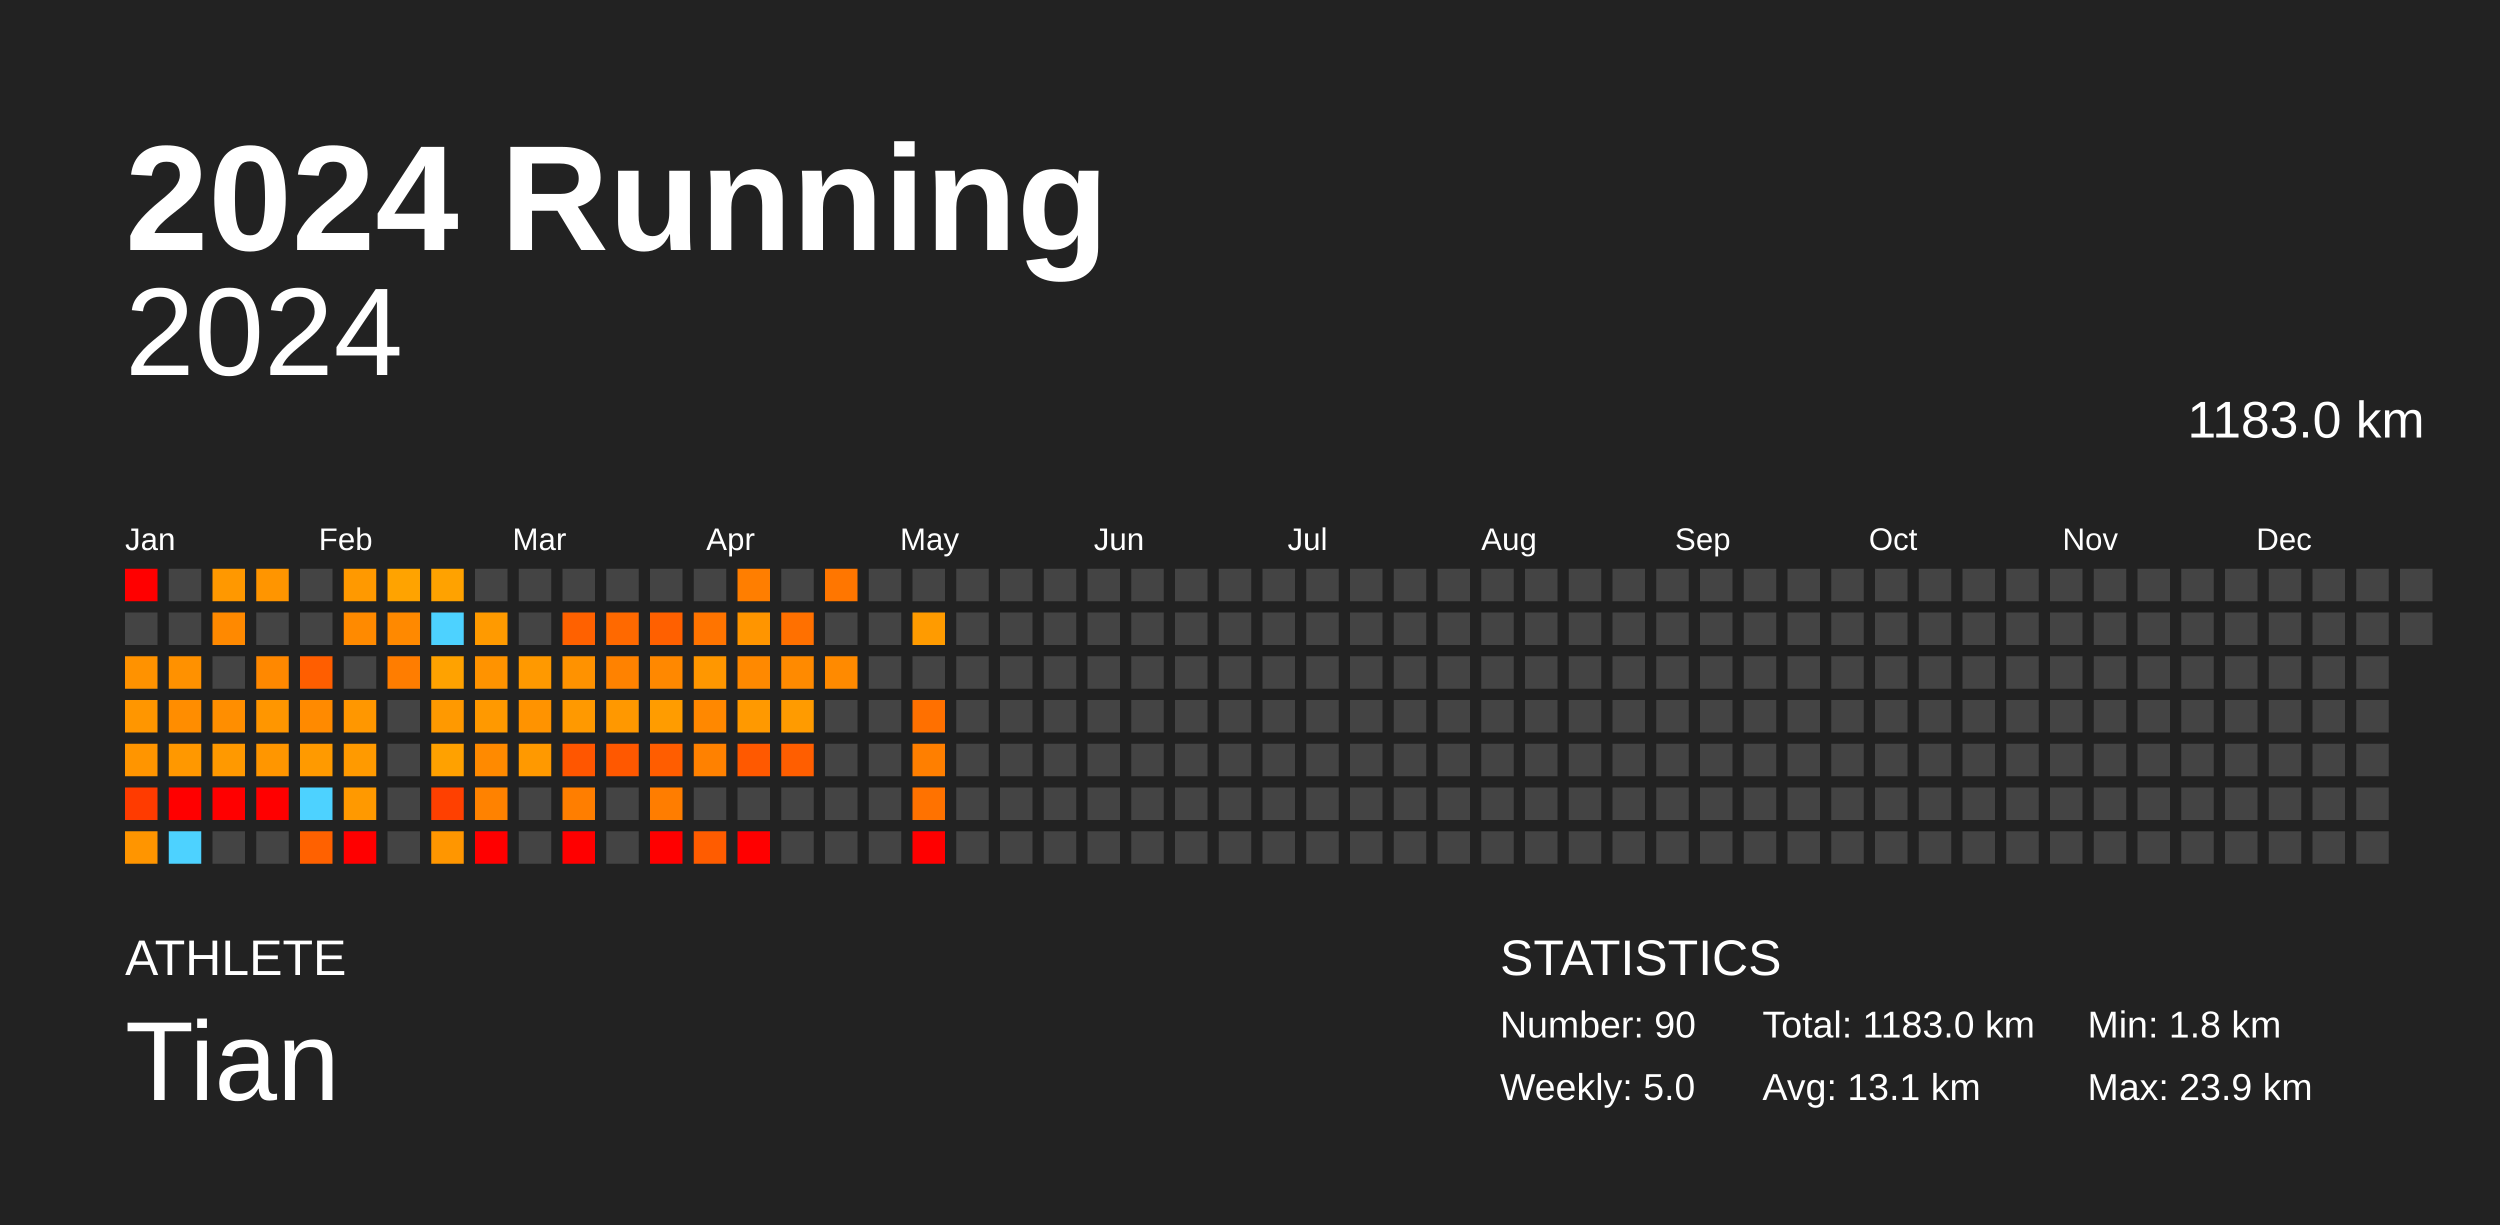
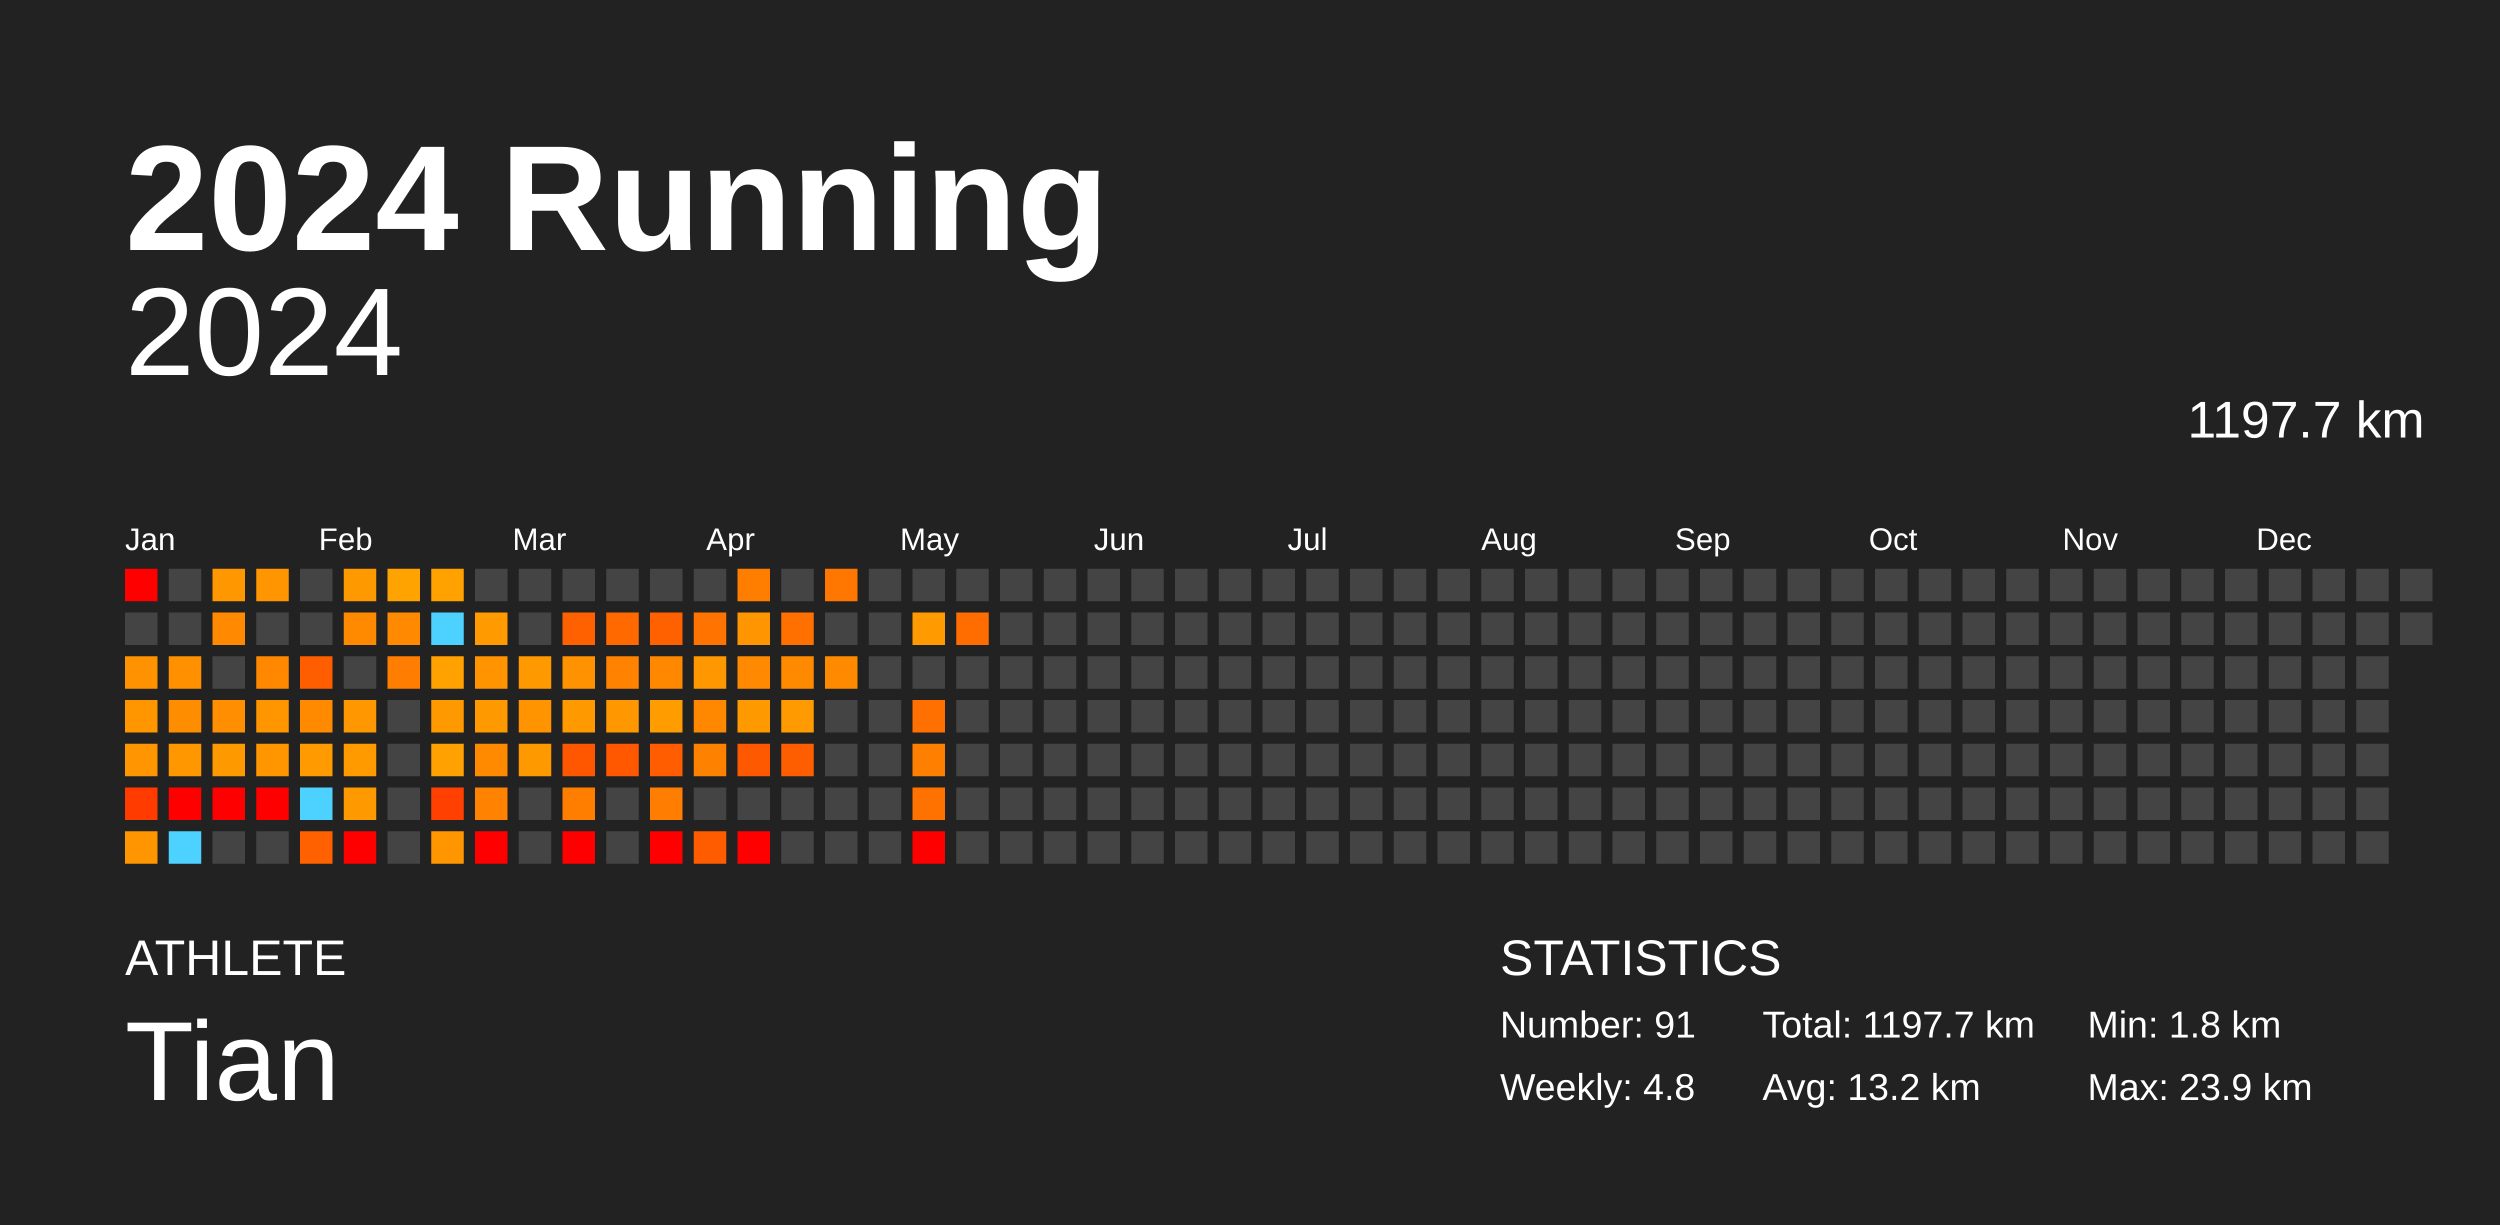
<svg xmlns="http://www.w3.org/2000/svg" baseProfile="full" height="98mm" version="1.1" viewBox="0,0,200,98" width="200mm">
  <defs />
  <rect fill="#222222" height="98" width="200" x="0" y="0" />
  <text fill="#FFFFFF" style="font-size:12px; font-family:Arial; font-weight:bold;" x="10" y="20">2024 Running</text>
  <text fill="#FFFFFF" style="font-size:4px; font-family:Arial" x="10" y="78">ATHLETE</text>
  <text fill="#FFFFFF" style="font-size:9px; font-family:Arial" x="10" y="88">Tian</text>
  <text fill="#FFFFFF" style="font-size:4px; font-family:Arial" x="120" y="78">STATISTICS</text>
-   <text fill="#FFFFFF" style="font-size:3px; font-family:Arial" x="120" y="83">Number: 90</text>
-   <text fill="#FFFFFF" style="font-size:3px; font-family:Arial" x="120" y="88">Weekly: 5.0</text>
-   <text fill="#FFFFFF" style="font-size:3px; font-family:Arial" x="141" y="83">Total: 1183.0 km</text>
-   <text fill="#FFFFFF" style="font-size:3px; font-family:Arial" x="141" y="88">Avg: 13.1 km</text>
+   <text fill="#FFFFFF" style="font-size:3px; font-family:Arial" x="120" y="83">Number: 91</text>
+   <text fill="#FFFFFF" style="font-size:3px; font-family:Arial" x="120" y="88">Weekly: 4.8</text>
+   <text fill="#FFFFFF" style="font-size:3px; font-family:Arial" x="141" y="83">Total: 1197.7 km</text>
+   <text fill="#FFFFFF" style="font-size:3px; font-family:Arial" x="141" y="88">Avg: 13.2 km</text>
  <text fill="#FFFFFF" style="font-size:3px; font-family:Arial" x="167" y="83">Min: 1.8 km</text>
  <text fill="#FFFFFF" style="font-size:3px; font-family:Arial" x="167" y="88">Max: 23.9 km</text>
  <text alignment-baseline="hanging" fill="#FFFFFF" style="font-size:10.0px; font-family:Arial;" x="10" y="30">2024</text>
-   <text alignment-baseline="hanging" fill="#FFFFFF" style="font-size:4.125px; font-family:Arial;" x="175" y="35">1183.0 km</text>
+   <text alignment-baseline="hanging" fill="#FFFFFF" style="font-size:4.125px; font-family:Arial;" x="175" y="35">1197.7 km</text>
  <text fill="#FFFFFF" style="font-size:2.5px; font-family:Arial" x="10.0" y="44">Jan</text>
  <text fill="#FFFFFF" style="font-size:2.5px; font-family:Arial" x="25.5" y="44">Feb</text>
  <text fill="#FFFFFF" style="font-size:2.5px; font-family:Arial" x="41.0" y="44">Mar</text>
  <text fill="#FFFFFF" style="font-size:2.5px; font-family:Arial" x="56.5" y="44">Apr</text>
  <text fill="#FFFFFF" style="font-size:2.5px; font-family:Arial" x="72.0" y="44">May</text>
  <text fill="#FFFFFF" style="font-size:2.5px; font-family:Arial" x="87.5" y="44">Jun</text>
  <text fill="#FFFFFF" style="font-size:2.5px; font-family:Arial" x="103.0" y="44">Jul</text>
  <text fill="#FFFFFF" style="font-size:2.5px; font-family:Arial" x="118.5" y="44">Aug</text>
  <text fill="#FFFFFF" style="font-size:2.5px; font-family:Arial" x="134.0" y="44">Sep</text>
  <text fill="#FFFFFF" style="font-size:2.5px; font-family:Arial" x="149.5" y="44">Oct</text>
  <text fill="#FFFFFF" style="font-size:2.5px; font-family:Arial" x="165.0" y="44">Nov</text>
  <text fill="#FFFFFF" style="font-size:2.5px; font-family:Arial" x="180.5" y="44">Dec</text>
  <rect fill="red" height="2.6" width="2.6" x="10.0" y="45.5" />
  <rect fill="#444444" height="2.6" width="2.6" x="10.0" y="49.0" />
  <rect fill="#ff9200" height="2.6" width="2.6" x="10.0" y="52.5" />
  <rect fill="#ff9600" height="2.6" width="2.6" x="10.0" y="56.0" />
  <rect fill="#ff9500" height="2.6" width="2.6" x="10.0" y="59.5" />
  <rect fill="#ff3b00" height="2.6" width="2.6" x="10.0" y="63.0" />
  <rect fill="#ff9500" height="2.6" width="2.6" x="10.0" y="66.5" />
  <rect fill="#444444" height="2.6" width="2.6" x="13.5" y="45.5" />
  <rect fill="#444444" height="2.6" width="2.6" x="13.5" y="49.0" />
  <rect fill="#ff9100" height="2.6" width="2.6" x="13.5" y="52.5" />
  <rect fill="#ff8d00" height="2.6" width="2.6" x="13.5" y="56.0" />
  <rect fill="#ff9800" height="2.6" width="2.6" x="13.5" y="59.5" />
  <rect fill="red" height="2.6" width="2.6" x="13.5" y="63.0" />
  <rect fill="#4dd2ff" height="2.6" width="2.6" x="13.5" y="66.5" />
  <rect fill="#ff9800" height="2.6" width="2.6" x="17.0" y="45.5" />
  <rect fill="#ff8900" height="2.6" width="2.6" x="17.0" y="49.0" />
  <rect fill="#444444" height="2.6" width="2.6" x="17.0" y="52.5" />
  <rect fill="#ff8e00" height="2.6" width="2.6" x="17.0" y="56.0" />
  <rect fill="#ff9900" height="2.6" width="2.6" x="17.0" y="59.5" />
  <rect fill="red" height="2.6" width="2.6" x="17.0" y="63.0" />
  <rect fill="#444444" height="2.6" width="2.6" x="17.0" y="66.5" />
  <rect fill="#ff9500" height="2.6" width="2.6" x="20.5" y="45.5" />
  <rect fill="#444444" height="2.6" width="2.6" x="20.5" y="49.0" />
  <rect fill="#ff8800" height="2.6" width="2.6" x="20.5" y="52.5" />
  <rect fill="#ff9600" height="2.6" width="2.6" x="20.5" y="56.0" />
  <rect fill="#ff9600" height="2.6" width="2.6" x="20.5" y="59.5" />
  <rect fill="red" height="2.6" width="2.6" x="20.5" y="63.0" />
  <rect fill="#444444" height="2.6" width="2.6" x="20.5" y="66.5" />
  <rect fill="#444444" height="2.6" width="2.6" x="24.0" y="45.5" />
  <rect fill="#444444" height="2.6" width="2.6" x="24.0" y="49.0" />
  <rect fill="#ff5e00" height="2.6" width="2.6" x="24.0" y="52.5" />
  <rect fill="#ff8a00" height="2.6" width="2.6" x="24.0" y="56.0" />
  <rect fill="#ff9a00" height="2.6" width="2.6" x="24.0" y="59.5" />
  <rect fill="#4dd2ff" height="2.6" width="2.6" x="24.0" y="63.0" />
  <rect fill="#ff6100" height="2.6" width="2.6" x="24.0" y="66.5" />
  <rect fill="#ff9900" height="2.6" width="2.6" x="27.5" y="45.5" />
  <rect fill="#ff8a00" height="2.6" width="2.6" x="27.5" y="49.0" />
  <rect fill="#444444" height="2.6" width="2.6" x="27.5" y="52.5" />
  <rect fill="#ff9700" height="2.6" width="2.6" x="27.5" y="56.0" />
  <rect fill="#ff9a00" height="2.6" width="2.6" x="27.5" y="59.5" />
  <rect fill="#ff9900" height="2.6" width="2.6" x="27.5" y="63.0" />
  <rect fill="red" height="2.6" width="2.6" x="27.5" y="66.5" />
  <rect fill="#ffa300" height="2.6" width="2.6" x="31.0" y="45.5" />
  <rect fill="#ff8900" height="2.6" width="2.6" x="31.0" y="49.0" />
  <rect fill="#ff7d00" height="2.6" width="2.6" x="31.0" y="52.5" />
  <rect fill="#444444" height="2.6" width="2.6" x="31.0" y="56.0" />
  <rect fill="#444444" height="2.6" width="2.6" x="31.0" y="59.5" />
  <rect fill="#444444" height="2.6" width="2.6" x="31.0" y="63.0" />
  <rect fill="#444444" height="2.6" width="2.6" x="31.0" y="66.5" />
  <rect fill="#ffa200" height="2.6" width="2.6" x="34.5" y="45.5" />
  <rect fill="#4dd2ff" height="2.6" width="2.6" x="34.5" y="49.0" />
  <rect fill="#ffa200" height="2.6" width="2.6" x="34.5" y="52.5" />
  <rect fill="#ff9900" height="2.6" width="2.6" x="34.5" y="56.0" />
  <rect fill="#ffa100" height="2.6" width="2.6" x="34.5" y="59.5" />
  <rect fill="#ff4000" height="2.6" width="2.6" x="34.5" y="63.0" />
  <rect fill="#ff9600" height="2.6" width="2.6" x="34.5" y="66.5" />
  <rect fill="#444444" height="2.6" width="2.6" x="38.0" y="45.5" />
  <rect fill="#ff9a00" height="2.6" width="2.6" x="38.0" y="49.0" />
  <rect fill="#ff9300" height="2.6" width="2.6" x="38.0" y="52.5" />
  <rect fill="#ff9900" height="2.6" width="2.6" x="38.0" y="56.0" />
  <rect fill="#ff8a00" height="2.6" width="2.6" x="38.0" y="59.5" />
  <rect fill="#ff8200" height="2.6" width="2.6" x="38.0" y="63.0" />
  <rect fill="red" height="2.6" width="2.6" x="38.0" y="66.5" />
  <rect fill="#444444" height="2.6" width="2.6" x="41.5" y="45.5" />
  <rect fill="#444444" height="2.6" width="2.6" x="41.5" y="49.0" />
  <rect fill="#ff9900" height="2.6" width="2.6" x="41.5" y="52.5" />
  <rect fill="#ff9300" height="2.6" width="2.6" x="41.5" y="56.0" />
  <rect fill="#ff9900" height="2.6" width="2.6" x="41.5" y="59.5" />
  <rect fill="#444444" height="2.6" width="2.6" x="41.5" y="63.0" />
  <rect fill="#444444" height="2.6" width="2.6" x="41.5" y="66.5" />
  <rect fill="#444444" height="2.6" width="2.6" x="45.0" y="45.5" />
  <rect fill="#ff6100" height="2.6" width="2.6" x="45.0" y="49.0" />
  <rect fill="#ff9200" height="2.6" width="2.6" x="45.0" y="52.5" />
  <rect fill="#ff9900" height="2.6" width="2.6" x="45.0" y="56.0" />
  <rect fill="#ff5600" height="2.6" width="2.6" x="45.0" y="59.5" />
  <rect fill="#ff7e00" height="2.6" width="2.6" x="45.0" y="63.0" />
  <rect fill="red" height="2.6" width="2.6" x="45.0" y="66.5" />
  <rect fill="#444444" height="2.6" width="2.6" x="48.5" y="45.5" />
  <rect fill="#ff6900" height="2.6" width="2.6" x="48.5" y="49.0" />
  <rect fill="#ff8200" height="2.6" width="2.6" x="48.5" y="52.5" />
  <rect fill="#ff9800" height="2.6" width="2.6" x="48.5" y="56.0" />
  <rect fill="#ff5800" height="2.6" width="2.6" x="48.5" y="59.5" />
  <rect fill="#444444" height="2.6" width="2.6" x="48.5" y="63.0" />
  <rect fill="#444444" height="2.6" width="2.6" x="48.5" y="66.5" />
  <rect fill="#444444" height="2.6" width="2.6" x="52.0" y="45.5" />
  <rect fill="#ff6000" height="2.6" width="2.6" x="52.0" y="49.0" />
  <rect fill="#ff8800" height="2.6" width="2.6" x="52.0" y="52.5" />
  <rect fill="#ff9c00" height="2.6" width="2.6" x="52.0" y="56.0" />
  <rect fill="#ff5d00" height="2.6" width="2.6" x="52.0" y="59.5" />
  <rect fill="#ff7d00" height="2.6" width="2.6" x="52.0" y="63.0" />
  <rect fill="red" height="2.6" width="2.6" x="52.0" y="66.5" />
  <rect fill="#444444" height="2.6" width="2.6" x="55.5" y="45.5" />
  <rect fill="#ff7400" height="2.6" width="2.6" x="55.5" y="49.0" />
  <rect fill="#ff9700" height="2.6" width="2.6" x="55.5" y="52.5" />
  <rect fill="#ff8800" height="2.6" width="2.6" x="55.5" y="56.0" />
  <rect fill="#ff8100" height="2.6" width="2.6" x="55.5" y="59.5" />
  <rect fill="#444444" height="2.6" width="2.6" x="55.5" y="63.0" />
  <rect fill="#ff5c00" height="2.6" width="2.6" x="55.5" y="66.5" />
  <rect fill="#ff7e00" height="2.6" width="2.6" x="59.0" y="45.5" />
  <rect fill="#ff9500" height="2.6" width="2.6" x="59.0" y="49.0" />
  <rect fill="#ff8900" height="2.6" width="2.6" x="59.0" y="52.5" />
  <rect fill="#ff9900" height="2.6" width="2.6" x="59.0" y="56.0" />
  <rect fill="#ff5900" height="2.6" width="2.6" x="59.0" y="59.5" />
  <rect fill="#444444" height="2.6" width="2.6" x="59.0" y="63.0" />
  <rect fill="red" height="2.6" width="2.6" x="59.0" y="66.5" />
  <rect fill="#444444" height="2.6" width="2.6" x="62.5" y="45.5" />
  <rect fill="#ff7000" height="2.6" width="2.6" x="62.5" y="49.0" />
  <rect fill="#ff8a00" height="2.6" width="2.6" x="62.5" y="52.5" />
  <rect fill="#ff9b00" height="2.6" width="2.6" x="62.5" y="56.0" />
  <rect fill="#ff5e00" height="2.6" width="2.6" x="62.5" y="59.5" />
  <rect fill="#444444" height="2.6" width="2.6" x="62.5" y="63.0" />
  <rect fill="#444444" height="2.6" width="2.6" x="62.5" y="66.5" />
  <rect fill="#ff7600" height="2.6" width="2.6" x="66.0" y="45.5" />
  <rect fill="#444444" height="2.6" width="2.6" x="66.0" y="49.0" />
  <rect fill="#ff8a00" height="2.6" width="2.6" x="66.0" y="52.5" />
  <rect fill="#444444" height="2.6" width="2.6" x="66.0" y="56.0" />
  <rect fill="#444444" height="2.6" width="2.6" x="66.0" y="59.5" />
  <rect fill="#444444" height="2.6" width="2.6" x="66.0" y="63.0" />
  <rect fill="#444444" height="2.6" width="2.6" x="66.0" y="66.5" />
  <rect fill="#444444" height="2.6" width="2.6" x="69.5" y="45.5" />
  <rect fill="#444444" height="2.6" width="2.6" x="69.5" y="49.0" />
  <rect fill="#444444" height="2.6" width="2.6" x="69.5" y="52.5" />
  <rect fill="#444444" height="2.6" width="2.6" x="69.5" y="56.0" />
  <rect fill="#444444" height="2.6" width="2.6" x="69.5" y="59.5" />
  <rect fill="#444444" height="2.6" width="2.6" x="69.5" y="63.0" />
  <rect fill="#444444" height="2.6" width="2.6" x="69.5" y="66.5" />
  <rect fill="#444444" height="2.6" width="2.6" x="73.0" y="45.5" />
  <rect fill="#ff9b00" height="2.6" width="2.6" x="73.0" y="49.0" />
  <rect fill="#444444" height="2.6" width="2.6" x="73.0" y="52.5" />
  <rect fill="#ff7000" height="2.6" width="2.6" x="73.0" y="56.0" />
  <rect fill="#ff7f00" height="2.6" width="2.6" x="73.0" y="59.5" />
  <rect fill="#ff7200" height="2.6" width="2.6" x="73.0" y="63.0" />
  <rect fill="red" height="2.6" width="2.6" x="73.0" y="66.5" />
  <rect fill="#444444" height="2.6" width="2.6" x="76.5" y="45.5" />
-   <rect fill="#444444" height="2.6" width="2.6" x="76.5" y="49.0" />
+   <rect fill="#ff6c00" height="2.6" width="2.6" x="76.5" y="49.0" />
  <rect fill="#444444" height="2.6" width="2.6" x="76.5" y="52.5" />
  <rect fill="#444444" height="2.6" width="2.6" x="76.5" y="56.0" />
  <rect fill="#444444" height="2.6" width="2.6" x="76.5" y="59.5" />
  <rect fill="#444444" height="2.6" width="2.6" x="76.5" y="63.0" />
  <rect fill="#444444" height="2.6" width="2.6" x="76.5" y="66.5" />
  <rect fill="#444444" height="2.6" width="2.6" x="80.0" y="45.5" />
  <rect fill="#444444" height="2.6" width="2.6" x="80.0" y="49.0" />
  <rect fill="#444444" height="2.6" width="2.6" x="80.0" y="52.5" />
  <rect fill="#444444" height="2.6" width="2.6" x="80.0" y="56.0" />
  <rect fill="#444444" height="2.6" width="2.6" x="80.0" y="59.5" />
  <rect fill="#444444" height="2.6" width="2.6" x="80.0" y="63.0" />
  <rect fill="#444444" height="2.6" width="2.6" x="80.0" y="66.5" />
  <rect fill="#444444" height="2.6" width="2.6" x="83.5" y="45.5" />
  <rect fill="#444444" height="2.6" width="2.6" x="83.5" y="49.0" />
  <rect fill="#444444" height="2.6" width="2.6" x="83.5" y="52.5" />
  <rect fill="#444444" height="2.6" width="2.6" x="83.5" y="56.0" />
  <rect fill="#444444" height="2.6" width="2.6" x="83.5" y="59.5" />
  <rect fill="#444444" height="2.6" width="2.6" x="83.5" y="63.0" />
  <rect fill="#444444" height="2.6" width="2.6" x="83.5" y="66.5" />
  <rect fill="#444444" height="2.6" width="2.6" x="87.0" y="45.5" />
  <rect fill="#444444" height="2.6" width="2.6" x="87.0" y="49.0" />
  <rect fill="#444444" height="2.6" width="2.6" x="87.0" y="52.5" />
  <rect fill="#444444" height="2.6" width="2.6" x="87.0" y="56.0" />
  <rect fill="#444444" height="2.6" width="2.6" x="87.0" y="59.5" />
  <rect fill="#444444" height="2.6" width="2.6" x="87.0" y="63.0" />
  <rect fill="#444444" height="2.6" width="2.6" x="87.0" y="66.5" />
  <rect fill="#444444" height="2.6" width="2.6" x="90.5" y="45.5" />
  <rect fill="#444444" height="2.6" width="2.6" x="90.5" y="49.0" />
  <rect fill="#444444" height="2.6" width="2.6" x="90.5" y="52.5" />
  <rect fill="#444444" height="2.6" width="2.6" x="90.5" y="56.0" />
  <rect fill="#444444" height="2.6" width="2.6" x="90.5" y="59.5" />
  <rect fill="#444444" height="2.6" width="2.6" x="90.5" y="63.0" />
  <rect fill="#444444" height="2.6" width="2.6" x="90.5" y="66.5" />
  <rect fill="#444444" height="2.6" width="2.6" x="94.0" y="45.5" />
  <rect fill="#444444" height="2.6" width="2.6" x="94.0" y="49.0" />
  <rect fill="#444444" height="2.6" width="2.6" x="94.0" y="52.5" />
  <rect fill="#444444" height="2.6" width="2.6" x="94.0" y="56.0" />
  <rect fill="#444444" height="2.6" width="2.6" x="94.0" y="59.5" />
  <rect fill="#444444" height="2.6" width="2.6" x="94.0" y="63.0" />
  <rect fill="#444444" height="2.6" width="2.6" x="94.0" y="66.5" />
  <rect fill="#444444" height="2.6" width="2.6" x="97.5" y="45.5" />
  <rect fill="#444444" height="2.6" width="2.6" x="97.5" y="49.0" />
  <rect fill="#444444" height="2.6" width="2.6" x="97.5" y="52.5" />
  <rect fill="#444444" height="2.6" width="2.6" x="97.5" y="56.0" />
  <rect fill="#444444" height="2.6" width="2.6" x="97.5" y="59.5" />
  <rect fill="#444444" height="2.6" width="2.6" x="97.5" y="63.0" />
  <rect fill="#444444" height="2.6" width="2.6" x="97.5" y="66.5" />
  <rect fill="#444444" height="2.6" width="2.6" x="101.0" y="45.5" />
  <rect fill="#444444" height="2.6" width="2.6" x="101.0" y="49.0" />
  <rect fill="#444444" height="2.6" width="2.6" x="101.0" y="52.5" />
  <rect fill="#444444" height="2.6" width="2.6" x="101.0" y="56.0" />
  <rect fill="#444444" height="2.6" width="2.6" x="101.0" y="59.5" />
  <rect fill="#444444" height="2.6" width="2.6" x="101.0" y="63.0" />
  <rect fill="#444444" height="2.6" width="2.6" x="101.0" y="66.5" />
  <rect fill="#444444" height="2.6" width="2.6" x="104.5" y="45.5" />
  <rect fill="#444444" height="2.6" width="2.6" x="104.5" y="49.0" />
  <rect fill="#444444" height="2.6" width="2.6" x="104.5" y="52.5" />
  <rect fill="#444444" height="2.6" width="2.6" x="104.5" y="56.0" />
  <rect fill="#444444" height="2.6" width="2.6" x="104.5" y="59.5" />
  <rect fill="#444444" height="2.6" width="2.6" x="104.5" y="63.0" />
  <rect fill="#444444" height="2.6" width="2.6" x="104.5" y="66.5" />
  <rect fill="#444444" height="2.6" width="2.6" x="108.0" y="45.5" />
  <rect fill="#444444" height="2.6" width="2.6" x="108.0" y="49.0" />
  <rect fill="#444444" height="2.6" width="2.6" x="108.0" y="52.5" />
  <rect fill="#444444" height="2.6" width="2.6" x="108.0" y="56.0" />
  <rect fill="#444444" height="2.6" width="2.6" x="108.0" y="59.5" />
  <rect fill="#444444" height="2.6" width="2.6" x="108.0" y="63.0" />
  <rect fill="#444444" height="2.6" width="2.6" x="108.0" y="66.5" />
  <rect fill="#444444" height="2.6" width="2.6" x="111.5" y="45.5" />
  <rect fill="#444444" height="2.6" width="2.6" x="111.5" y="49.0" />
  <rect fill="#444444" height="2.6" width="2.6" x="111.5" y="52.5" />
  <rect fill="#444444" height="2.6" width="2.6" x="111.5" y="56.0" />
  <rect fill="#444444" height="2.6" width="2.6" x="111.5" y="59.5" />
  <rect fill="#444444" height="2.6" width="2.6" x="111.5" y="63.0" />
  <rect fill="#444444" height="2.6" width="2.6" x="111.5" y="66.5" />
  <rect fill="#444444" height="2.6" width="2.6" x="115.0" y="45.5" />
  <rect fill="#444444" height="2.6" width="2.6" x="115.0" y="49.0" />
  <rect fill="#444444" height="2.6" width="2.6" x="115.0" y="52.5" />
  <rect fill="#444444" height="2.6" width="2.6" x="115.0" y="56.0" />
  <rect fill="#444444" height="2.6" width="2.6" x="115.0" y="59.5" />
  <rect fill="#444444" height="2.6" width="2.6" x="115.0" y="63.0" />
  <rect fill="#444444" height="2.6" width="2.6" x="115.0" y="66.5" />
  <rect fill="#444444" height="2.6" width="2.6" x="118.5" y="45.5" />
  <rect fill="#444444" height="2.6" width="2.6" x="118.5" y="49.0" />
  <rect fill="#444444" height="2.6" width="2.6" x="118.5" y="52.5" />
  <rect fill="#444444" height="2.6" width="2.6" x="118.5" y="56.0" />
  <rect fill="#444444" height="2.6" width="2.6" x="118.5" y="59.5" />
  <rect fill="#444444" height="2.6" width="2.6" x="118.5" y="63.0" />
  <rect fill="#444444" height="2.6" width="2.6" x="118.5" y="66.5" />
  <rect fill="#444444" height="2.6" width="2.6" x="122.0" y="45.5" />
  <rect fill="#444444" height="2.6" width="2.6" x="122.0" y="49.0" />
  <rect fill="#444444" height="2.6" width="2.6" x="122.0" y="52.5" />
  <rect fill="#444444" height="2.6" width="2.6" x="122.0" y="56.0" />
  <rect fill="#444444" height="2.6" width="2.6" x="122.0" y="59.5" />
  <rect fill="#444444" height="2.6" width="2.6" x="122.0" y="63.0" />
  <rect fill="#444444" height="2.6" width="2.6" x="122.0" y="66.5" />
  <rect fill="#444444" height="2.6" width="2.6" x="125.5" y="45.5" />
  <rect fill="#444444" height="2.6" width="2.6" x="125.5" y="49.0" />
  <rect fill="#444444" height="2.6" width="2.6" x="125.5" y="52.5" />
  <rect fill="#444444" height="2.6" width="2.6" x="125.5" y="56.0" />
  <rect fill="#444444" height="2.6" width="2.6" x="125.5" y="59.5" />
  <rect fill="#444444" height="2.6" width="2.6" x="125.5" y="63.0" />
  <rect fill="#444444" height="2.6" width="2.6" x="125.5" y="66.5" />
  <rect fill="#444444" height="2.6" width="2.6" x="129.0" y="45.5" />
  <rect fill="#444444" height="2.6" width="2.6" x="129.0" y="49.0" />
  <rect fill="#444444" height="2.6" width="2.6" x="129.0" y="52.5" />
  <rect fill="#444444" height="2.6" width="2.6" x="129.0" y="56.0" />
  <rect fill="#444444" height="2.6" width="2.6" x="129.0" y="59.5" />
  <rect fill="#444444" height="2.6" width="2.6" x="129.0" y="63.0" />
  <rect fill="#444444" height="2.6" width="2.6" x="129.0" y="66.5" />
  <rect fill="#444444" height="2.6" width="2.6" x="132.5" y="45.5" />
  <rect fill="#444444" height="2.6" width="2.6" x="132.5" y="49.0" />
  <rect fill="#444444" height="2.6" width="2.6" x="132.5" y="52.5" />
  <rect fill="#444444" height="2.6" width="2.6" x="132.5" y="56.0" />
  <rect fill="#444444" height="2.6" width="2.6" x="132.5" y="59.5" />
  <rect fill="#444444" height="2.6" width="2.6" x="132.5" y="63.0" />
  <rect fill="#444444" height="2.6" width="2.6" x="132.5" y="66.5" />
  <rect fill="#444444" height="2.6" width="2.6" x="136.0" y="45.5" />
  <rect fill="#444444" height="2.6" width="2.6" x="136.0" y="49.0" />
  <rect fill="#444444" height="2.6" width="2.6" x="136.0" y="52.5" />
  <rect fill="#444444" height="2.6" width="2.6" x="136.0" y="56.0" />
  <rect fill="#444444" height="2.6" width="2.6" x="136.0" y="59.5" />
  <rect fill="#444444" height="2.6" width="2.6" x="136.0" y="63.0" />
  <rect fill="#444444" height="2.6" width="2.6" x="136.0" y="66.5" />
  <rect fill="#444444" height="2.6" width="2.6" x="139.5" y="45.5" />
  <rect fill="#444444" height="2.6" width="2.6" x="139.5" y="49.0" />
  <rect fill="#444444" height="2.6" width="2.6" x="139.5" y="52.5" />
  <rect fill="#444444" height="2.6" width="2.6" x="139.5" y="56.0" />
  <rect fill="#444444" height="2.6" width="2.6" x="139.5" y="59.5" />
  <rect fill="#444444" height="2.6" width="2.6" x="139.5" y="63.0" />
  <rect fill="#444444" height="2.6" width="2.6" x="139.5" y="66.5" />
  <rect fill="#444444" height="2.6" width="2.6" x="143.0" y="45.5" />
  <rect fill="#444444" height="2.6" width="2.6" x="143.0" y="49.0" />
  <rect fill="#444444" height="2.6" width="2.6" x="143.0" y="52.5" />
  <rect fill="#444444" height="2.6" width="2.6" x="143.0" y="56.0" />
  <rect fill="#444444" height="2.6" width="2.6" x="143.0" y="59.5" />
  <rect fill="#444444" height="2.6" width="2.6" x="143.0" y="63.0" />
  <rect fill="#444444" height="2.6" width="2.6" x="143.0" y="66.5" />
  <rect fill="#444444" height="2.6" width="2.6" x="146.5" y="45.5" />
  <rect fill="#444444" height="2.6" width="2.6" x="146.5" y="49.0" />
  <rect fill="#444444" height="2.6" width="2.6" x="146.5" y="52.5" />
  <rect fill="#444444" height="2.6" width="2.6" x="146.5" y="56.0" />
  <rect fill="#444444" height="2.6" width="2.6" x="146.5" y="59.5" />
  <rect fill="#444444" height="2.6" width="2.6" x="146.5" y="63.0" />
  <rect fill="#444444" height="2.6" width="2.6" x="146.5" y="66.5" />
  <rect fill="#444444" height="2.6" width="2.6" x="150.0" y="45.5" />
  <rect fill="#444444" height="2.6" width="2.6" x="150.0" y="49.0" />
  <rect fill="#444444" height="2.6" width="2.6" x="150.0" y="52.5" />
  <rect fill="#444444" height="2.6" width="2.6" x="150.0" y="56.0" />
  <rect fill="#444444" height="2.6" width="2.6" x="150.0" y="59.5" />
  <rect fill="#444444" height="2.6" width="2.6" x="150.0" y="63.0" />
  <rect fill="#444444" height="2.6" width="2.6" x="150.0" y="66.5" />
  <rect fill="#444444" height="2.6" width="2.6" x="153.5" y="45.5" />
  <rect fill="#444444" height="2.6" width="2.6" x="153.5" y="49.0" />
  <rect fill="#444444" height="2.6" width="2.6" x="153.5" y="52.5" />
  <rect fill="#444444" height="2.6" width="2.6" x="153.5" y="56.0" />
  <rect fill="#444444" height="2.6" width="2.6" x="153.5" y="59.5" />
  <rect fill="#444444" height="2.6" width="2.6" x="153.5" y="63.0" />
  <rect fill="#444444" height="2.6" width="2.6" x="153.5" y="66.5" />
  <rect fill="#444444" height="2.6" width="2.6" x="157.0" y="45.5" />
  <rect fill="#444444" height="2.6" width="2.6" x="157.0" y="49.0" />
  <rect fill="#444444" height="2.6" width="2.6" x="157.0" y="52.5" />
  <rect fill="#444444" height="2.6" width="2.6" x="157.0" y="56.0" />
  <rect fill="#444444" height="2.6" width="2.6" x="157.0" y="59.5" />
  <rect fill="#444444" height="2.6" width="2.6" x="157.0" y="63.0" />
  <rect fill="#444444" height="2.6" width="2.6" x="157.0" y="66.5" />
  <rect fill="#444444" height="2.6" width="2.6" x="160.5" y="45.5" />
  <rect fill="#444444" height="2.6" width="2.6" x="160.5" y="49.0" />
  <rect fill="#444444" height="2.6" width="2.6" x="160.5" y="52.5" />
  <rect fill="#444444" height="2.6" width="2.6" x="160.5" y="56.0" />
  <rect fill="#444444" height="2.6" width="2.6" x="160.5" y="59.5" />
  <rect fill="#444444" height="2.6" width="2.6" x="160.5" y="63.0" />
  <rect fill="#444444" height="2.6" width="2.6" x="160.5" y="66.5" />
  <rect fill="#444444" height="2.6" width="2.6" x="164.0" y="45.5" />
  <rect fill="#444444" height="2.6" width="2.6" x="164.0" y="49.0" />
  <rect fill="#444444" height="2.6" width="2.6" x="164.0" y="52.5" />
  <rect fill="#444444" height="2.6" width="2.6" x="164.0" y="56.0" />
  <rect fill="#444444" height="2.6" width="2.6" x="164.0" y="59.5" />
  <rect fill="#444444" height="2.6" width="2.6" x="164.0" y="63.0" />
  <rect fill="#444444" height="2.6" width="2.6" x="164.0" y="66.5" />
  <rect fill="#444444" height="2.6" width="2.6" x="167.5" y="45.5" />
  <rect fill="#444444" height="2.6" width="2.6" x="167.5" y="49.0" />
  <rect fill="#444444" height="2.6" width="2.6" x="167.5" y="52.5" />
  <rect fill="#444444" height="2.6" width="2.6" x="167.5" y="56.0" />
  <rect fill="#444444" height="2.6" width="2.6" x="167.5" y="59.5" />
  <rect fill="#444444" height="2.6" width="2.6" x="167.5" y="63.0" />
  <rect fill="#444444" height="2.6" width="2.6" x="167.5" y="66.5" />
  <rect fill="#444444" height="2.6" width="2.6" x="171.0" y="45.5" />
  <rect fill="#444444" height="2.6" width="2.6" x="171.0" y="49.0" />
  <rect fill="#444444" height="2.6" width="2.6" x="171.0" y="52.5" />
  <rect fill="#444444" height="2.6" width="2.6" x="171.0" y="56.0" />
  <rect fill="#444444" height="2.6" width="2.6" x="171.0" y="59.5" />
  <rect fill="#444444" height="2.6" width="2.6" x="171.0" y="63.0" />
  <rect fill="#444444" height="2.6" width="2.6" x="171.0" y="66.5" />
  <rect fill="#444444" height="2.6" width="2.6" x="174.5" y="45.5" />
  <rect fill="#444444" height="2.6" width="2.6" x="174.5" y="49.0" />
  <rect fill="#444444" height="2.6" width="2.6" x="174.5" y="52.5" />
  <rect fill="#444444" height="2.6" width="2.6" x="174.5" y="56.0" />
  <rect fill="#444444" height="2.6" width="2.6" x="174.5" y="59.5" />
  <rect fill="#444444" height="2.6" width="2.6" x="174.5" y="63.0" />
  <rect fill="#444444" height="2.6" width="2.6" x="174.5" y="66.5" />
  <rect fill="#444444" height="2.6" width="2.6" x="178.0" y="45.5" />
  <rect fill="#444444" height="2.6" width="2.6" x="178.0" y="49.0" />
  <rect fill="#444444" height="2.6" width="2.6" x="178.0" y="52.5" />
  <rect fill="#444444" height="2.6" width="2.6" x="178.0" y="56.0" />
  <rect fill="#444444" height="2.6" width="2.6" x="178.0" y="59.5" />
  <rect fill="#444444" height="2.6" width="2.6" x="178.0" y="63.0" />
  <rect fill="#444444" height="2.6" width="2.6" x="178.0" y="66.5" />
  <rect fill="#444444" height="2.6" width="2.6" x="181.5" y="45.5" />
  <rect fill="#444444" height="2.6" width="2.6" x="181.5" y="49.0" />
  <rect fill="#444444" height="2.6" width="2.6" x="181.5" y="52.5" />
  <rect fill="#444444" height="2.6" width="2.6" x="181.5" y="56.0" />
  <rect fill="#444444" height="2.6" width="2.6" x="181.5" y="59.5" />
  <rect fill="#444444" height="2.6" width="2.6" x="181.5" y="63.0" />
  <rect fill="#444444" height="2.6" width="2.6" x="181.5" y="66.5" />
  <rect fill="#444444" height="2.6" width="2.6" x="185.0" y="45.5" />
  <rect fill="#444444" height="2.6" width="2.6" x="185.0" y="49.0" />
  <rect fill="#444444" height="2.6" width="2.6" x="185.0" y="52.5" />
  <rect fill="#444444" height="2.6" width="2.6" x="185.0" y="56.0" />
  <rect fill="#444444" height="2.6" width="2.6" x="185.0" y="59.5" />
  <rect fill="#444444" height="2.6" width="2.6" x="185.0" y="63.0" />
  <rect fill="#444444" height="2.6" width="2.6" x="185.0" y="66.5" />
  <rect fill="#444444" height="2.6" width="2.6" x="188.5" y="45.5" />
  <rect fill="#444444" height="2.6" width="2.6" x="188.5" y="49.0" />
  <rect fill="#444444" height="2.6" width="2.6" x="188.5" y="52.5" />
  <rect fill="#444444" height="2.6" width="2.6" x="188.5" y="56.0" />
  <rect fill="#444444" height="2.6" width="2.6" x="188.5" y="59.5" />
  <rect fill="#444444" height="2.6" width="2.6" x="188.5" y="63.0" />
  <rect fill="#444444" height="2.6" width="2.6" x="188.5" y="66.5" />
  <rect fill="#444444" height="2.6" width="2.6" x="192.0" y="45.5" />
  <rect fill="#444444" height="2.6" width="2.6" x="192.0" y="49.0" />
</svg>
